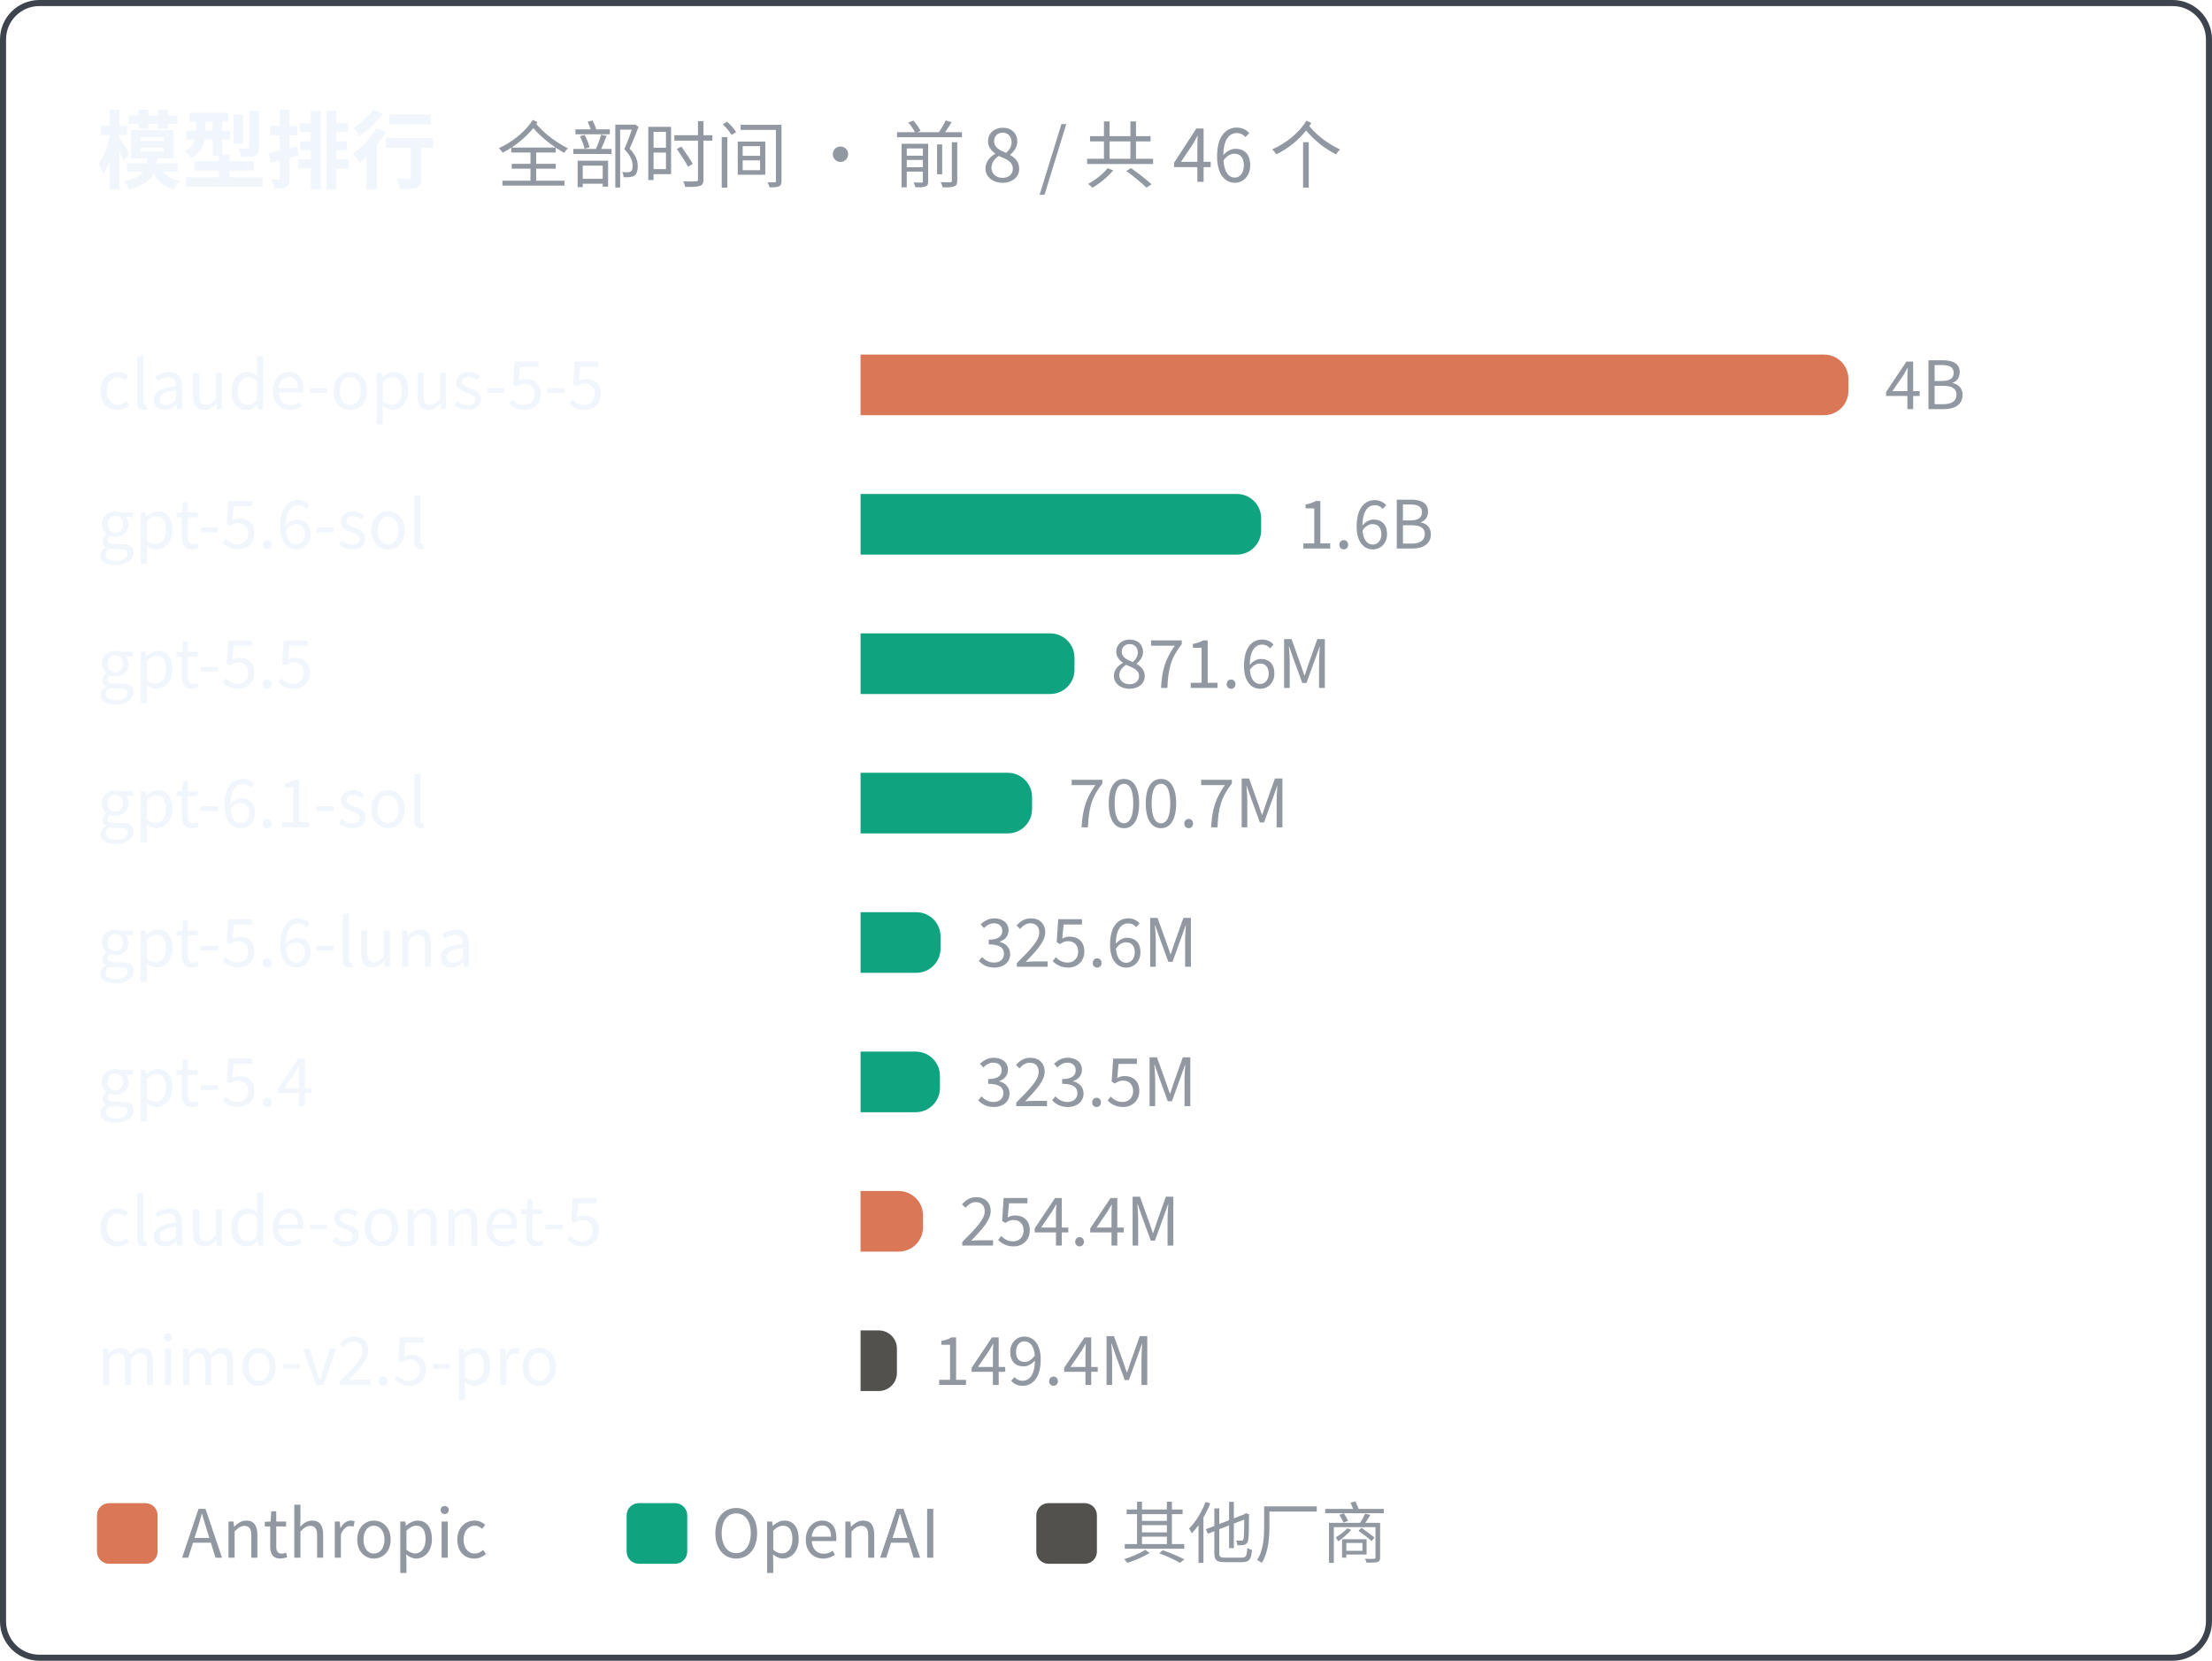
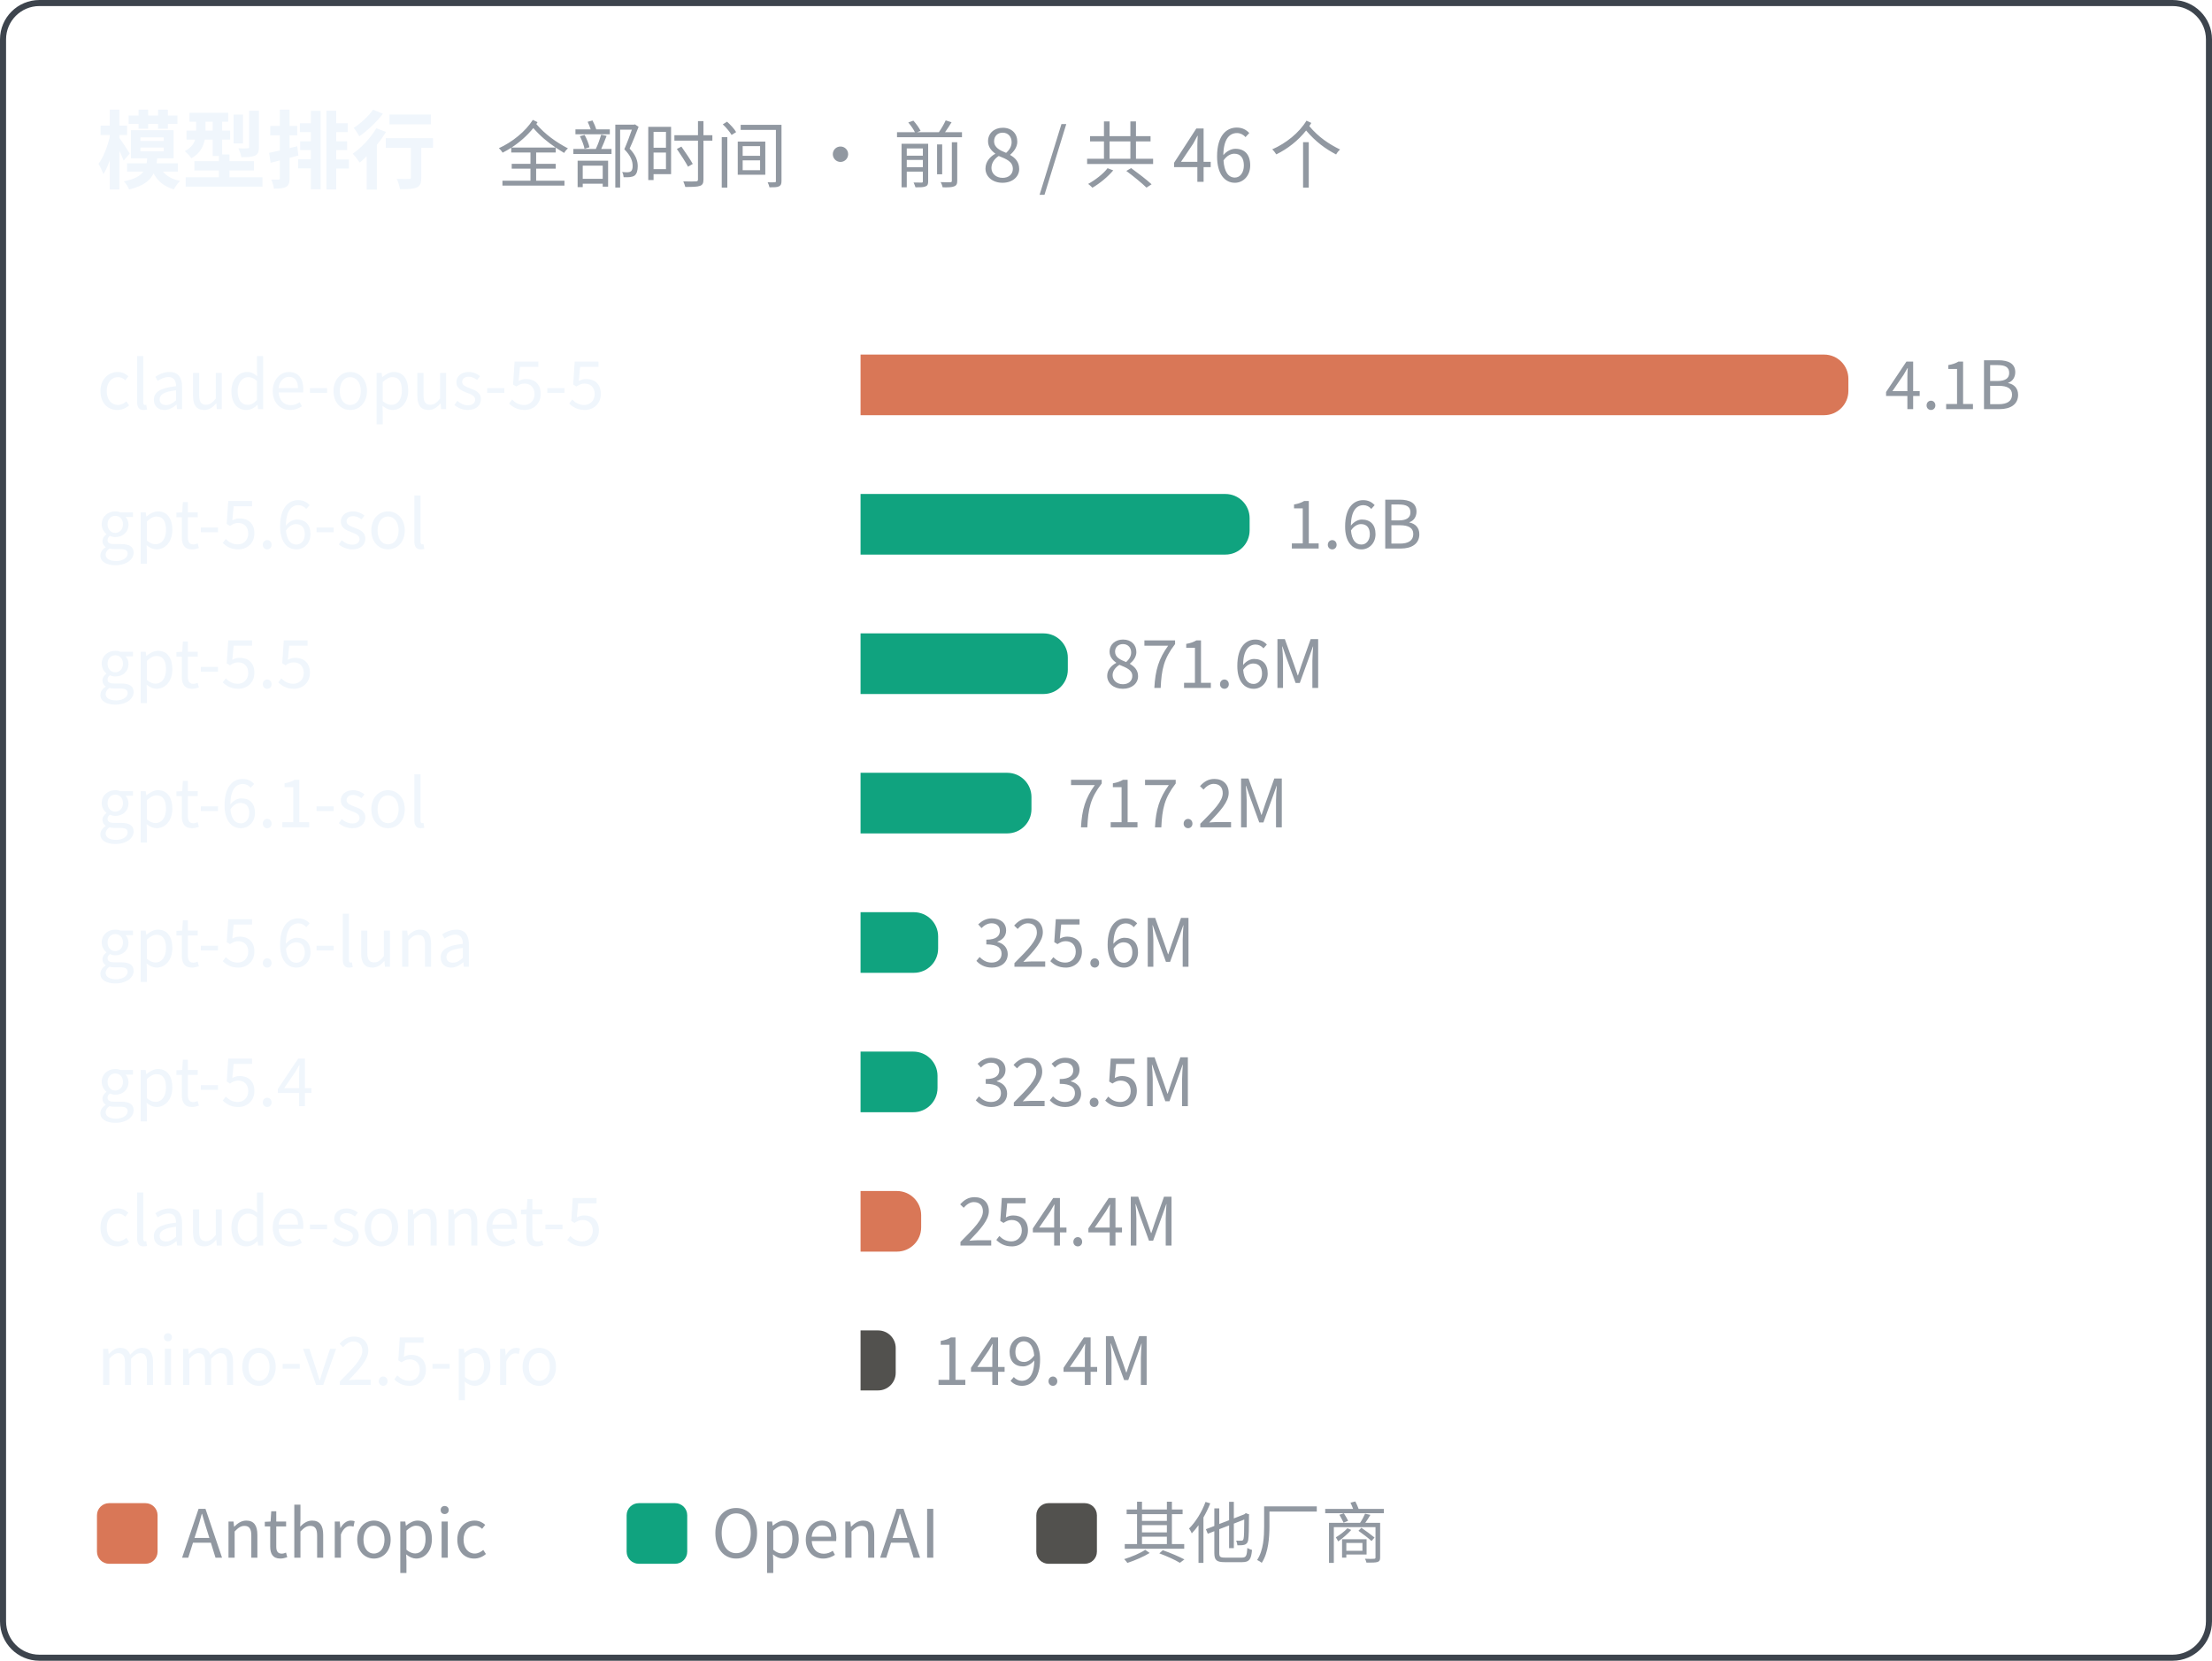
<svg xmlns="http://www.w3.org/2000/svg" width="365" height="274" viewBox="0 0 365 274" font-family="system-ui, -apple-system, 'Segoe UI', 'PingFang SC', 'Microsoft YaHei', 'Noto Sans CJK SC', sans-serif">
  <rect x="0.5" y="0.5" width="364" height="273" rx="6" fill="none" stroke="#3d444d" />
  <text x="16" y="30" font-size="14" font-weight="600" fill="#f0f6fc">模型排行<tspan dx="10" font-size="12" font-weight="400" fill="#9198a1">全部时间 · 前 8 / 共 46 个</tspan>
  </text>
  <path d="M142 58.5 h159.0 a4.0 4.0 0 0 1 4.0 4.0 v2.0 a4.0 4.0 0 0 1 -4.0 4.0 h-159.0 z" fill="#d97757" />
  <text x="16" y="67.5" font-size="11" fill="#f0f6fc">claude-opus-5-5</text>
-   <text x="311.0" y="67.5" font-size="11" fill="#9198a1">4B</text>
-   <path d="M142 81.5 h62.1 a4.0 4.0 0 0 1 4.0 4.0 v2.0 a4.0 4.0 0 0 1 -4.0 4.0 h-62.1 z" fill="#10a37f" />
+   <text x="311.0" y="67.5" font-size="11" fill="#9198a1">4.1B</text>
+   <path d="M142 81.5 h60.2 a4.0 4.0 0 0 1 4.0 4.0 v2.0 a4.0 4.0 0 0 1 -4.0 4.0 h-60.2 z" fill="#10a37f" />
  <text x="16" y="90.5" font-size="11" fill="#f0f6fc">gpt-5.6-sol</text>
-   <text x="214.1" y="90.5" font-size="11" fill="#9198a1">1.6B</text>
-   <path d="M142 104.5 h31.3 a4.0 4.0 0 0 1 4.0 4.0 v2.0 a4.0 4.0 0 0 1 -4.0 4.0 h-31.3 z" fill="#10a37f" />
+   <text x="212.2" y="90.5" font-size="11" fill="#9198a1">1.6B</text>
+   <path d="M142 104.5 h30.2 a4.0 4.0 0 0 1 4.0 4.0 v2.0 a4.0 4.0 0 0 1 -4.0 4.0 h-30.2 z" fill="#10a37f" />
  <text x="16" y="113.5" font-size="11" fill="#f0f6fc">gpt-5.5</text>
-   <text x="183.3" y="113.5" font-size="11" fill="#9198a1">871.6M</text>
-   <path d="M142 127.5 h24.3 a4.0 4.0 0 0 1 4.0 4.0 v2.0 a4.0 4.0 0 0 1 -4.0 4.0 h-24.3 z" fill="#10a37f" />
+   <text x="182.2" y="113.5" font-size="11" fill="#9198a1">871.6M</text>
+   <path d="M142 127.5 h24.2 a4.0 4.0 0 0 1 4.0 4.0 v2.0 a4.0 4.0 0 0 1 -4.0 4.0 h-24.2 z" fill="#10a37f" />
  <text x="16" y="136.5" font-size="11" fill="#f0f6fc">gpt-6.1-sol</text>
-   <text x="176.3" y="136.5" font-size="11" fill="#9198a1">700.7M</text>
-   <path d="M142 150.5 h9.2 a4.0 4.0 0 0 1 4.0 4.0 v2.0 a4.0 4.0 0 0 1 -4.0 4.0 h-9.2 z" fill="#10a37f" />
+   <text x="176.2" y="136.5" font-size="11" fill="#9198a1">717.2M</text>
+   <path d="M142 150.5 h8.8 a4.0 4.0 0 0 1 4.0 4.0 v2.0 a4.0 4.0 0 0 1 -4.0 4.0 h-8.8 z" fill="#10a37f" />
  <text x="16" y="159.5" font-size="11" fill="#f0f6fc">gpt-5.6-luna</text>
-   <text x="161.2" y="159.5" font-size="11" fill="#9198a1">325.6M</text>
-   <path d="M142 173.5 h9.1 a4.0 4.0 0 0 1 4.0 4.0 v2.0 a4.0 4.0 0 0 1 -4.0 4.0 h-9.1 z" fill="#10a37f" />
+   <text x="160.8" y="159.5" font-size="11" fill="#9198a1">325.6M</text>
+   <path d="M142 173.5 h8.7 a4.0 4.0 0 0 1 4.0 4.0 v2.0 a4.0 4.0 0 0 1 -4.0 4.0 h-8.7 z" fill="#10a37f" />
  <text x="16" y="182.5" font-size="11" fill="#f0f6fc">gpt-5.4</text>
-   <text x="161.1" y="182.5" font-size="11" fill="#9198a1">323.5M</text>
-   <path d="M142 196.5 h6.3 a4.0 4.0 0 0 1 4.0 4.0 v2.0 a4.0 4.0 0 0 1 -4.0 4.0 h-6.3 z" fill="#d97757" />
+   <text x="160.7" y="182.5" font-size="11" fill="#9198a1">323.5M</text>
+   <path d="M142 196.5 h6.0 a4.0 4.0 0 0 1 4.0 4.0 v2.0 a4.0 4.0 0 0 1 -4.0 4.0 h-6.0 z" fill="#d97757" />
  <text x="16" y="205.5" font-size="11" fill="#f0f6fc">claude-sonnet-5</text>
-   <text x="158.3" y="205.5" font-size="11" fill="#9198a1">254.4M</text>
-   <path d="M142 219.5 h3.0 a3.0 3.0 0 0 1 3.0 3.0 v4.0 a3.0 3.0 0 0 1 -3.0 3.0 h-3.0 z" fill="#52514e" />
+   <text x="158.0" y="205.5" font-size="11" fill="#9198a1">254.4M</text>
+   <path d="M142 219.5 h2.9 a2.9 2.9 0 0 1 2.9 2.9 v4.1 a2.9 2.9 0 0 1 -2.9 2.9 h-2.9 z" fill="#52514e" />
  <text x="16" y="228.5" font-size="11" fill="#f0f6fc">mimo-v2.5-pro</text>
-   <text x="154.0" y="228.5" font-size="11" fill="#9198a1">149.4M</text>
+   <text x="153.9" y="228.5" font-size="11" fill="#9198a1">149.4M</text>
  <rect x="16.0" y="248" width="10" height="10" rx="2" fill="#d97757" />
  <text x="30.0" y="257" font-size="11" fill="#9198a1">Anthropic</text>
  <rect x="103.4" y="248" width="10" height="10" rx="2" fill="#10a37f" />
  <text x="117.4" y="257" font-size="11" fill="#9198a1">OpenAI</text>
  <rect x="171.0" y="248" width="10" height="10" rx="2" fill="#52514e" />
  <text x="185.0" y="257" font-size="11" fill="#9198a1">其他厂商</text>
</svg>
